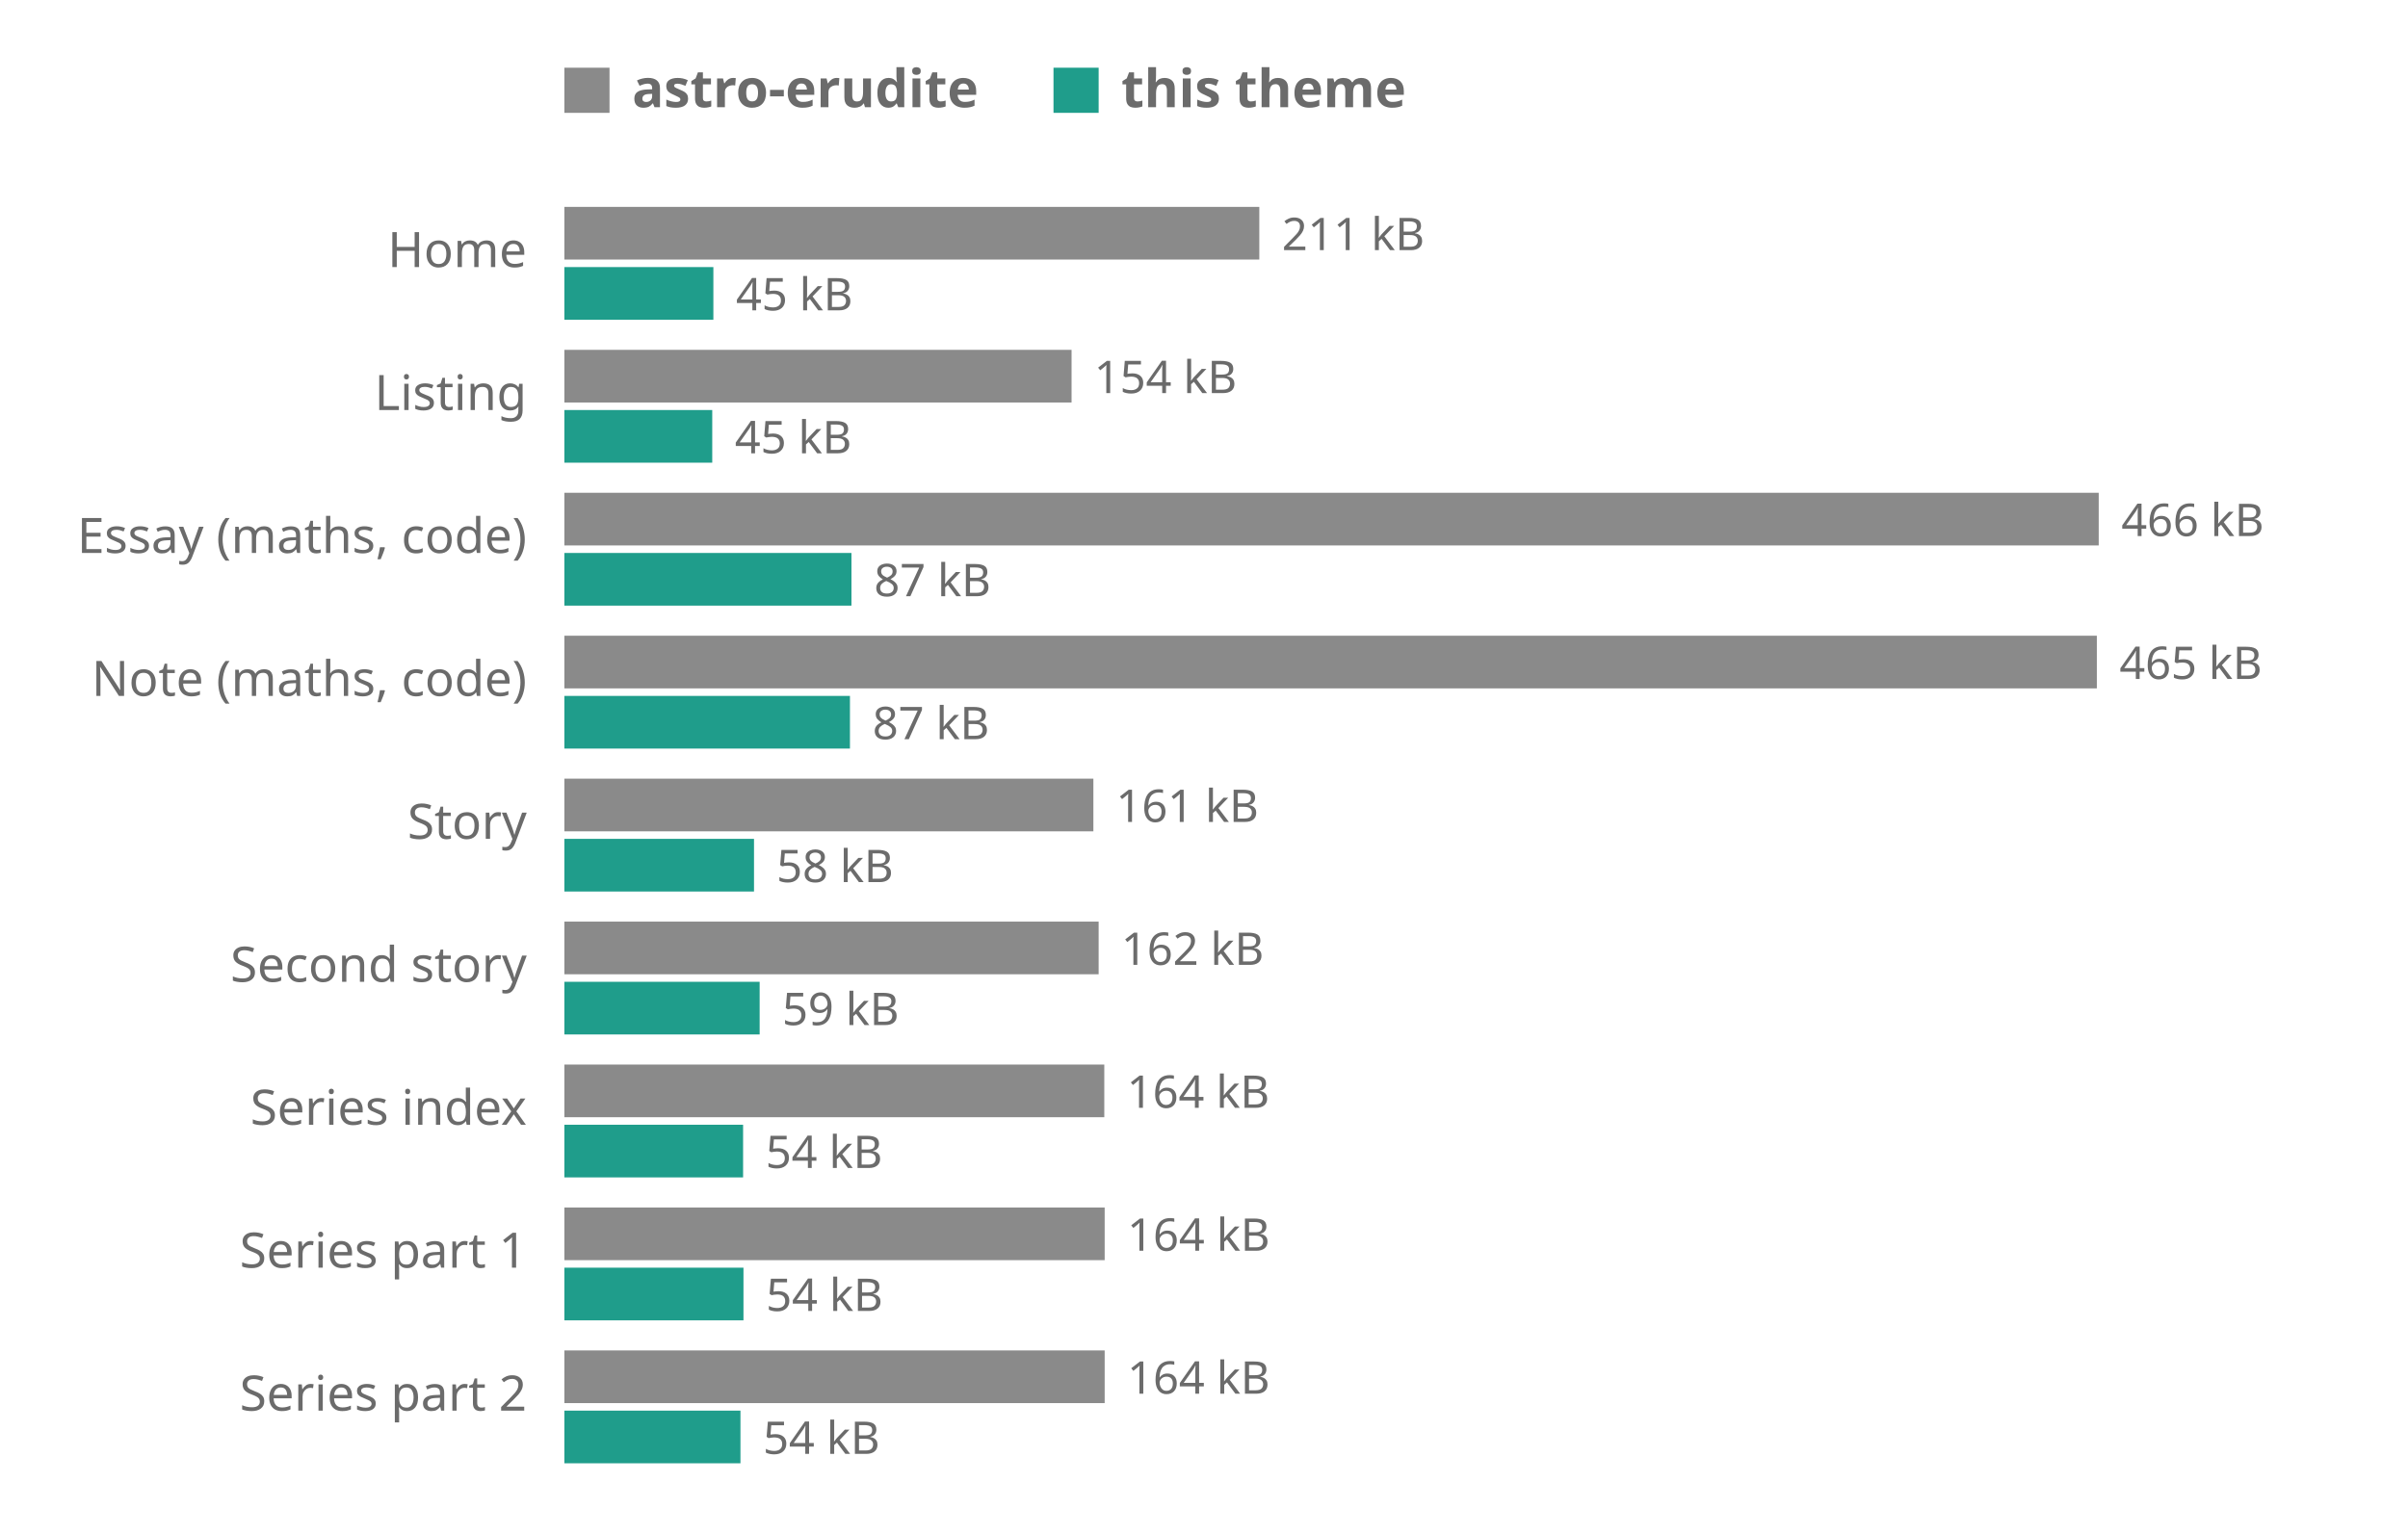
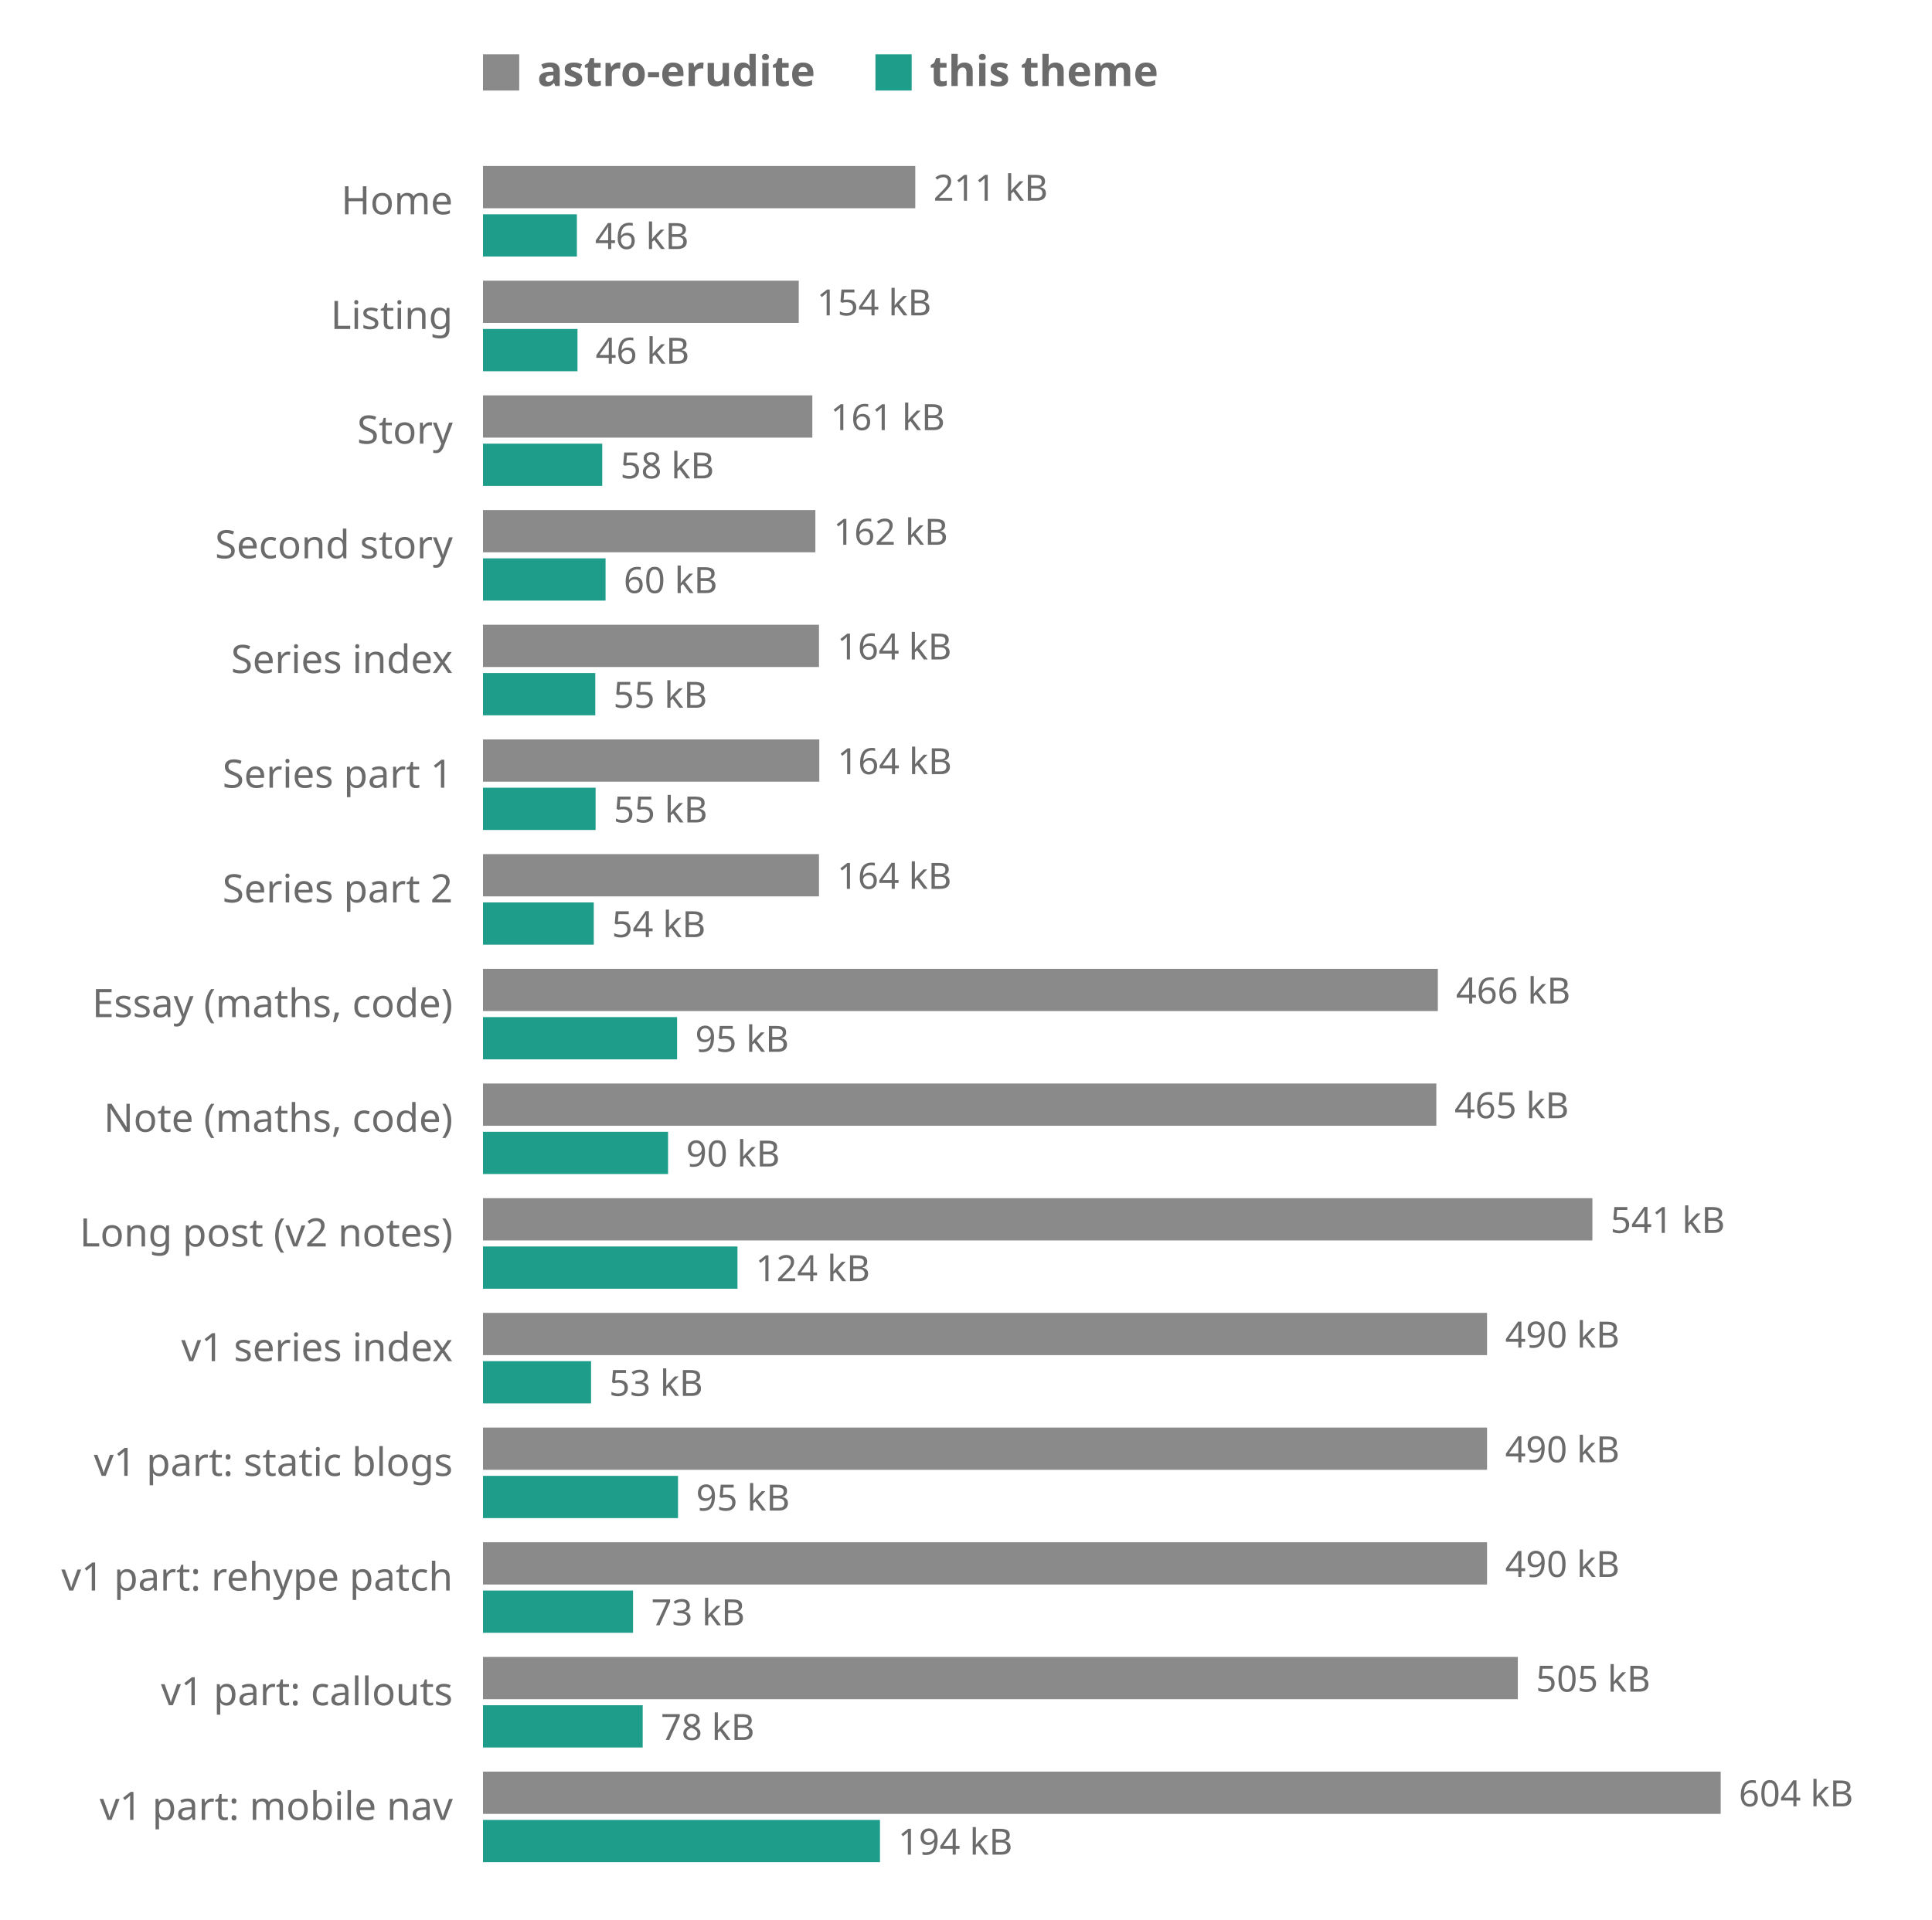
- <svg xmlns="http://www.w3.org/2000/svg" viewBox="0 0 640 408" role="img" aria-labelledby="t d">
+ <svg xmlns="http://www.w3.org/2000/svg" viewBox="0 0 640 636" role="img" aria-labelledby="t d">
  <style>
    text { font-family: system-ui, sans-serif; fill: #6b6b6b }
    .label { font-size: 13px }
    .value { font-size: 12px }
    .head { font-size: 14px; font-weight: 600 }
    @media (prefers-color-scheme: dark) { text { fill: #b4b4b4 } }
  </style>
-   <rect x="150" y="18" width="12" height="12" fill="#8a8a8a" />
-   <text x="168" y="28.5" class="head">astro-erudite</text>
-   <rect x="280" y="18" width="12" height="12" fill="#1f9d8b" />
-   <text x="298" y="28.5" class="head">this theme</text>
+   <rect x="160" y="18" width="12" height="12" fill="#8a8a8a" />
+   <text x="178" y="28.5" class="head">astro-erudite</text>
+   <rect x="290" y="18" width="12" height="12" fill="#1f9d8b" />
+   <text x="308" y="28.5" class="head">this theme</text>
  <g>
-     <text x="140" y="71" text-anchor="end" class="label">Home</text>
-     <rect x="150" y="55" width="184.7" height="14" fill="#8a8a8a" />
-     <text x="340.7" y="66.5" class="value">211 kB</text>
-     <rect x="150" y="71" width="39.6" height="14" fill="#1f9d8b" />
-     <text x="195.6" y="82.5" class="value">45 kB</text>
-     <text x="140" y="109" text-anchor="end" class="label">Listing</text>
-     <rect x="150" y="93" width="134.8" height="14" fill="#8a8a8a" />
-     <text x="290.8" y="104.5" class="value">154 kB</text>
-     <rect x="150" y="109" width="39.3" height="14" fill="#1f9d8b" />
-     <text x="195.3" y="120.5" class="value">45 kB</text>
-     <text x="140" y="147" text-anchor="end" class="label">Essay (maths, code)</text>
-     <rect x="150" y="131" width="407.8" height="14" fill="#8a8a8a" />
-     <text x="563.8" y="142.5" class="value">466 kB</text>
-     <rect x="150" y="147" width="76.3" height="14" fill="#1f9d8b" />
-     <text x="232.3" y="158.5" class="value">87 kB</text>
-     <text x="140" y="185" text-anchor="end" class="label">Note (maths, code)</text>
-     <rect x="150" y="169" width="407.3" height="14" fill="#8a8a8a" />
-     <text x="563.3" y="180.5" class="value">465 kB</text>
-     <rect x="150" y="185" width="75.9" height="14" fill="#1f9d8b" />
-     <text x="231.9" y="196.5" class="value">87 kB</text>
-     <text x="140" y="223" text-anchor="end" class="label">Story</text>
-     <rect x="150" y="207" width="140.6" height="14" fill="#8a8a8a" />
-     <text x="296.6" y="218.5" class="value">161 kB</text>
-     <rect x="150" y="223" width="50.4" height="14" fill="#1f9d8b" />
-     <text x="206.4" y="234.5" class="value">58 kB</text>
-     <text x="140" y="261" text-anchor="end" class="label">Second story</text>
-     <rect x="150" y="245" width="142.0" height="14" fill="#8a8a8a" />
-     <text x="298.0" y="256.5" class="value">162 kB</text>
-     <rect x="150" y="261" width="51.9" height="14" fill="#1f9d8b" />
-     <text x="207.9" y="272.5" class="value">59 kB</text>
-     <text x="140" y="299" text-anchor="end" class="label">Series index</text>
-     <rect x="150" y="283" width="143.5" height="14" fill="#8a8a8a" />
-     <text x="299.5" y="294.5" class="value">164 kB</text>
-     <rect x="150" y="299" width="47.5" height="14" fill="#1f9d8b" />
-     <text x="203.5" y="310.5" class="value">54 kB</text>
-     <text x="140" y="337" text-anchor="end" class="label">Series part 1</text>
-     <rect x="150" y="321" width="143.6" height="14" fill="#8a8a8a" />
-     <text x="299.6" y="332.5" class="value">164 kB</text>
-     <rect x="150" y="337" width="47.6" height="14" fill="#1f9d8b" />
-     <text x="203.6" y="348.5" class="value">54 kB</text>
-     <text x="140" y="375" text-anchor="end" class="label">Series part 2</text>
-     <rect x="150" y="359" width="143.6" height="14" fill="#8a8a8a" />
-     <text x="299.6" y="370.5" class="value">164 kB</text>
-     <rect x="150" y="375" width="46.8" height="14" fill="#1f9d8b" />
-     <text x="202.8" y="386.5" class="value">54 kB</text>
+     <text x="150" y="71" text-anchor="end" class="label">Home</text>
+     <rect x="160" y="55" width="143.2" height="14" fill="#8a8a8a" />
+     <text x="309.2" y="66.5" class="value">211 kB</text>
+     <rect x="160" y="71" width="31.1" height="14" fill="#1f9d8b" />
+     <text x="197.1" y="82.5" class="value">46 kB</text>
+     <text x="150" y="109" text-anchor="end" class="label">Listing</text>
+     <rect x="160" y="93" width="104.6" height="14" fill="#8a8a8a" />
+     <text x="270.6" y="104.5" class="value">154 kB</text>
+     <rect x="160" y="109" width="31.3" height="14" fill="#1f9d8b" />
+     <text x="197.3" y="120.5" class="value">46 kB</text>
+     <text x="150" y="147" text-anchor="end" class="label">Story</text>
+     <rect x="160" y="131" width="109.1" height="14" fill="#8a8a8a" />
+     <text x="275.1" y="142.5" class="value">161 kB</text>
+     <rect x="160" y="147" width="39.5" height="14" fill="#1f9d8b" />
+     <text x="205.5" y="158.5" class="value">58 kB</text>
+     <text x="150" y="185" text-anchor="end" class="label">Second story</text>
+     <rect x="160" y="169" width="110.1" height="14" fill="#8a8a8a" />
+     <text x="276.1" y="180.5" class="value">162 kB</text>
+     <rect x="160" y="185" width="40.6" height="14" fill="#1f9d8b" />
+     <text x="206.6" y="196.5" class="value">60 kB</text>
+     <text x="150" y="223" text-anchor="end" class="label">Series index</text>
+     <rect x="160" y="207" width="111.3" height="14" fill="#8a8a8a" />
+     <text x="277.3" y="218.5" class="value">164 kB</text>
+     <rect x="160" y="223" width="37.2" height="14" fill="#1f9d8b" />
+     <text x="203.2" y="234.5" class="value">55 kB</text>
+     <text x="150" y="261" text-anchor="end" class="label">Series part 1</text>
+     <rect x="160" y="245" width="111.4" height="14" fill="#8a8a8a" />
+     <text x="277.4" y="256.5" class="value">164 kB</text>
+     <rect x="160" y="261" width="37.3" height="14" fill="#1f9d8b" />
+     <text x="203.3" y="272.5" class="value">55 kB</text>
+     <text x="150" y="299" text-anchor="end" class="label">Series part 2</text>
+     <rect x="160" y="283" width="111.3" height="14" fill="#8a8a8a" />
+     <text x="277.3" y="294.5" class="value">164 kB</text>
+     <rect x="160" y="299" width="36.7" height="14" fill="#1f9d8b" />
+     <text x="202.7" y="310.5" class="value">54 kB</text>
+     <text x="150" y="337" text-anchor="end" class="label">Essay (maths, code)</text>
+     <rect x="160" y="321" width="316.3" height="14" fill="#8a8a8a" />
+     <text x="482.3" y="332.5" class="value">466 kB</text>
+     <rect x="160" y="337" width="64.3" height="14" fill="#1f9d8b" />
+     <text x="230.3" y="348.5" class="value">95 kB</text>
+     <text x="150" y="375" text-anchor="end" class="label">Note (maths, code)</text>
+     <rect x="160" y="359" width="315.8" height="14" fill="#8a8a8a" />
+     <text x="481.8" y="370.5" class="value">465 kB</text>
+     <rect x="160" y="375" width="61.3" height="14" fill="#1f9d8b" />
+     <text x="227.3" y="386.5" class="value">90 kB</text>
+     <text x="150" y="413" text-anchor="end" class="label">Long post (v2 notes)</text>
+     <rect x="160" y="397" width="367.5" height="14" fill="#8a8a8a" />
+     <text x="533.5" y="408.5" class="value">541 kB</text>
+     <rect x="160" y="413" width="84.3" height="14" fill="#1f9d8b" />
+     <text x="250.3" y="424.5" class="value">124 kB</text>
+     <text x="150" y="451" text-anchor="end" class="label">v1 series index</text>
+     <rect x="160" y="435" width="332.6" height="14" fill="#8a8a8a" />
+     <text x="498.6" y="446.5" class="value">490 kB</text>
+     <rect x="160" y="451" width="35.8" height="14" fill="#1f9d8b" />
+     <text x="201.8" y="462.5" class="value">53 kB</text>
+     <text x="150" y="489" text-anchor="end" class="label">v1 part: static blogs</text>
+     <rect x="160" y="473" width="332.6" height="14" fill="#8a8a8a" />
+     <text x="498.6" y="484.5" class="value">490 kB</text>
+     <rect x="160" y="489" width="64.6" height="14" fill="#1f9d8b" />
+     <text x="230.6" y="500.5" class="value">95 kB</text>
+     <text x="150" y="527" text-anchor="end" class="label">v1 part: rehype patch</text>
+     <rect x="160" y="511" width="332.6" height="14" fill="#8a8a8a" />
+     <text x="498.6" y="522.5" class="value">490 kB</text>
+     <rect x="160" y="527" width="49.7" height="14" fill="#1f9d8b" />
+     <text x="215.7" y="538.5" class="value">73 kB</text>
+     <text x="150" y="565" text-anchor="end" class="label">v1 part: callouts</text>
+     <rect x="160" y="549" width="342.8" height="14" fill="#8a8a8a" />
+     <text x="508.8" y="560.5" class="value">505 kB</text>
+     <rect x="160" y="565" width="52.9" height="14" fill="#1f9d8b" />
+     <text x="218.9" y="576.5" class="value">78 kB</text>
+     <text x="150" y="603" text-anchor="end" class="label">v1 part: mobile nav</text>
+     <rect x="160" y="587" width="410.0" height="14" fill="#8a8a8a" />
+     <text x="576.0" y="598.5" class="value">604 kB</text>
+     <rect x="160" y="603" width="131.5" height="14" fill="#1f9d8b" />
+     <text x="297.5" y="614.5" class="value">194 kB</text>
  </g>
</svg>
